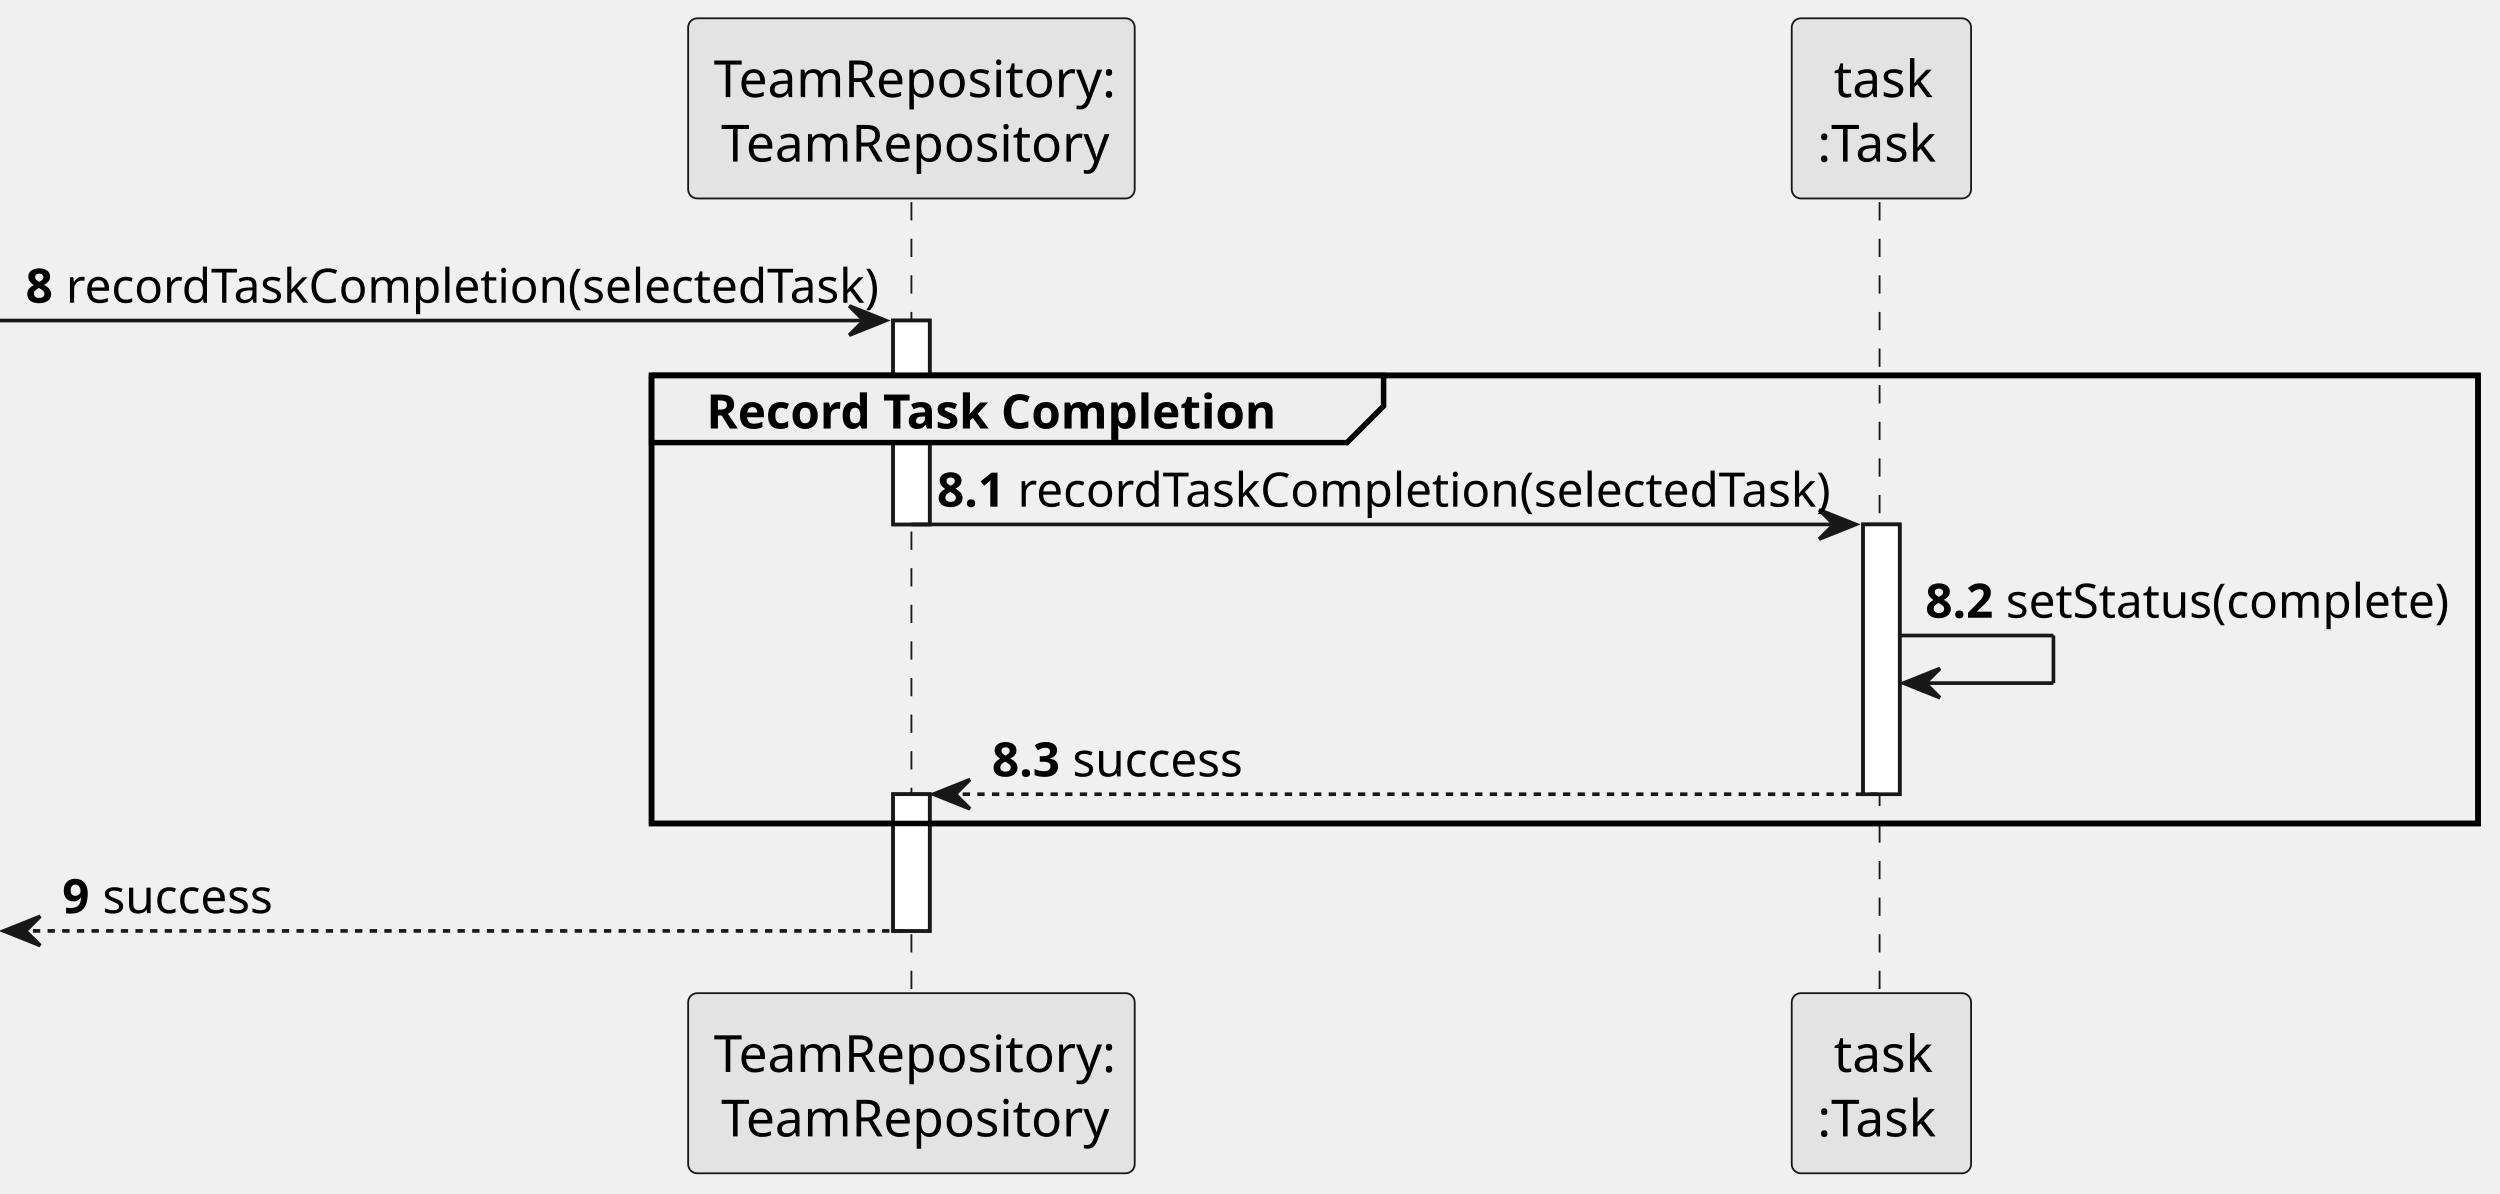
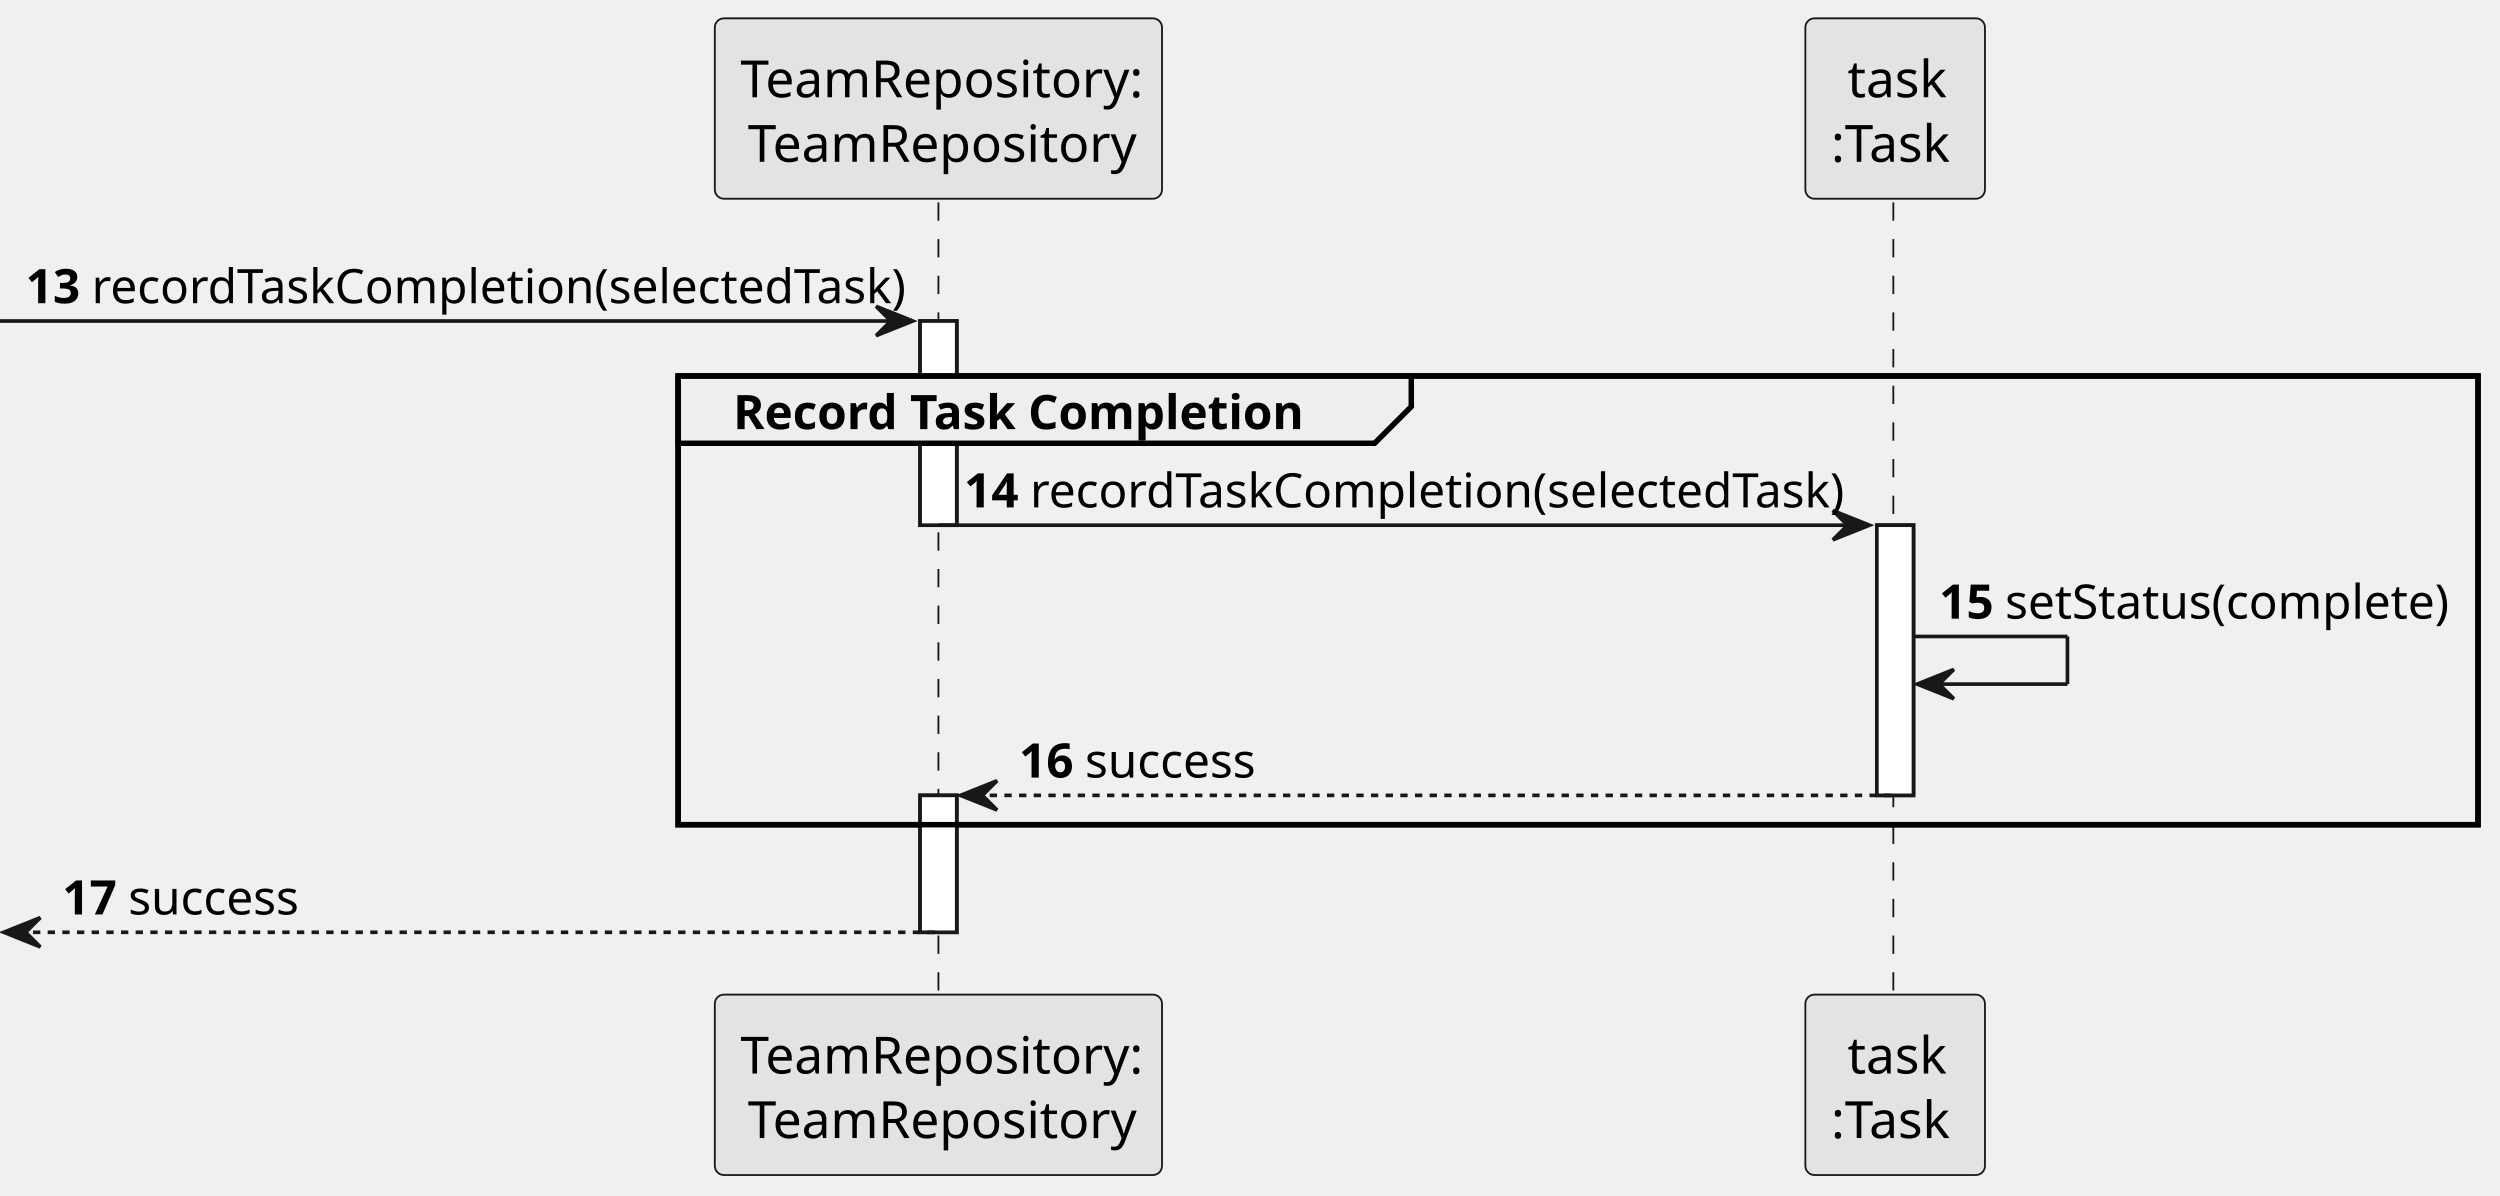
- <svg xmlns="http://www.w3.org/2000/svg" contentStyleType="text/css" height="326px" preserveAspectRatio="none" style="width:683px;height:326px;background:#FFFFFF;" version="1.1" viewBox="0 0 683 326" width="683px" zoomAndPan="magnify">
+ <svg xmlns="http://www.w3.org/2000/svg" contentStyleType="text/css" height="326px" preserveAspectRatio="none" style="width:682px;height:326px;background:#FFFFFF;" version="1.1" viewBox="0 0 682 326" width="682px" zoomAndPan="magnify">
  <defs />
  <g>
-     <rect fill="#FFFFFF" height="55.703" style="stroke:#181818;stroke-width:1.0;" width="10" x="244" y="87.57" />
-     <rect fill="#FFFFFF" height="37.352" style="stroke:#181818;stroke-width:1.0;" width="10" x="244" y="216.977" />
-     <rect fill="#FFFFFF" height="73.703" style="stroke:#181818;stroke-width:1.0;" width="10" x="509" y="143.273" />
-     <rect fill="none" height="122.406" style="stroke:#000000;stroke-width:1.5;" width="499" x="178" y="102.57" />
-     <line style="stroke:#181818;stroke-width:0.5;stroke-dasharray:5.0,5.0;" x1="249" x2="249" y1="55.219" y2="272.328" />
-     <line style="stroke:#181818;stroke-width:0.5;stroke-dasharray:5.0,5.0;" x1="513.5" x2="513.5" y1="55.219" y2="272.328" />
-     <rect fill="#E3E3E3" height="49.219" rx="2.5" ry="2.5" style="stroke:#181818;stroke-width:0.5;" width="122" x="188" y="5" />
-     <text fill="#000000" font-family="sans-serif" font-size="14" lengthAdjust="spacing" textLength="108" x="195" y="26.533">TeamRepository:</text>
-     <text fill="#000000" font-family="sans-serif" font-size="14" lengthAdjust="spacing" textLength="104" x="197" y="44.143">TeamRepository</text>
-     <rect fill="#E3E3E3" height="49.219" rx="2.5" ry="2.5" style="stroke:#181818;stroke-width:0.5;" width="122" x="188" y="271.328" />
-     <text fill="#000000" font-family="sans-serif" font-size="14" lengthAdjust="spacing" textLength="108" x="195" y="292.861">TeamRepository:</text>
-     <text fill="#000000" font-family="sans-serif" font-size="14" lengthAdjust="spacing" textLength="104" x="197" y="310.471">TeamRepository</text>
-     <rect fill="#E3E3E3" height="49.219" rx="2.5" ry="2.5" style="stroke:#181818;stroke-width:0.5;" width="49" x="489.5" y="5" />
-     <text fill="#000000" font-family="sans-serif" font-size="14" lengthAdjust="spacing" textLength="26" x="501" y="26.533">task</text>
-     <text fill="#000000" font-family="sans-serif" font-size="14" lengthAdjust="spacing" textLength="35" x="496.5" y="44.143">:Task</text>
-     <rect fill="#E3E3E3" height="49.219" rx="2.5" ry="2.5" style="stroke:#181818;stroke-width:0.5;" width="49" x="489.5" y="271.328" />
-     <text fill="#000000" font-family="sans-serif" font-size="14" lengthAdjust="spacing" textLength="26" x="501" y="292.861">task</text>
-     <text fill="#000000" font-family="sans-serif" font-size="14" lengthAdjust="spacing" textLength="35" x="496.5" y="310.471">:Task</text>
-     <rect fill="#FFFFFF" height="55.703" style="stroke:#181818;stroke-width:1.0;" width="10" x="244" y="87.57" />
-     <rect fill="#FFFFFF" height="37.352" style="stroke:#181818;stroke-width:1.0;" width="10" x="244" y="216.977" />
-     <rect fill="#FFFFFF" height="73.703" style="stroke:#181818;stroke-width:1.0;" width="10" x="509" y="143.273" />
-     <polygon fill="#181818" points="232,83.57,242,87.57,232,91.57,236,87.57" style="stroke:#181818;stroke-width:1.0;" />
-     <line style="stroke:#181818;stroke-width:1.0;" x1="0" x2="238" y1="87.57" y2="87.57" />
-     <text fill="#000000" font-family="sans-serif" font-size="13" font-weight="bold" lengthAdjust="spacing" textLength="7" x="7" y="82.714">8</text>
-     <text fill="#000000" font-family="sans-serif" font-size="13" lengthAdjust="spacing" textLength="214" x="18" y="82.714">recordTaskCompletion(selectedTask)</text>
-     <path d="M178,102.57 L378,102.57 L378,110.922 L368,120.922 L178,120.922 L178,102.57 " fill="#EEEEEE" style="stroke:#000000;stroke-width:1.5;" />
-     <rect fill="none" height="122.406" style="stroke:#000000;stroke-width:1.5;" width="499" x="178" y="102.57" />
-     <text fill="#000000" font-family="sans-serif" font-size="13" font-weight="bold" lengthAdjust="spacing" textLength="155" x="193" y="117.065">Record Task Completion</text>
-     <polygon fill="#181818" points="497,139.273,507,143.273,497,147.273,501,143.273" style="stroke:#181818;stroke-width:1.0;" />
-     <line style="stroke:#181818;stroke-width:1.0;" x1="249" x2="503" y1="143.273" y2="143.273" />
-     <text fill="#000000" font-family="sans-serif" font-size="13" font-weight="bold" lengthAdjust="spacing" textLength="18" x="256" y="138.417">8.1</text>
-     <text fill="#000000" font-family="sans-serif" font-size="13" lengthAdjust="spacing" textLength="214" x="278" y="138.417">recordTaskCompletion(selectedTask)</text>
-     <line style="stroke:#181818;stroke-width:1.0;" x1="519" x2="561" y1="173.625" y2="173.625" />
-     <line style="stroke:#181818;stroke-width:1.0;" x1="561" x2="561" y1="173.625" y2="186.625" />
-     <line style="stroke:#181818;stroke-width:1.0;" x1="520" x2="561" y1="186.625" y2="186.625" />
-     <polygon fill="#181818" points="530,182.625,520,186.625,530,190.625,526,186.625" style="stroke:#181818;stroke-width:1.0;" />
-     <text fill="#000000" font-family="sans-serif" font-size="13" font-weight="bold" lengthAdjust="spacing" textLength="18" x="526" y="168.769">8.2</text>
-     <text fill="#000000" font-family="sans-serif" font-size="13" lengthAdjust="spacing" textLength="117" x="548" y="168.769">setStatus(complete)</text>
-     <polygon fill="#181818" points="265,212.977,255,216.977,265,220.977,261,216.977" style="stroke:#181818;stroke-width:1.0;" />
-     <line style="stroke:#181818;stroke-width:1.0;stroke-dasharray:2.0,2.0;" x1="259" x2="513" y1="216.977" y2="216.977" />
-     <text fill="#000000" font-family="sans-serif" font-size="13" font-weight="bold" lengthAdjust="spacing" textLength="18" x="271" y="212.12">8.3</text>
-     <text fill="#000000" font-family="sans-serif" font-size="13" lengthAdjust="spacing" textLength="49" x="293" y="212.12">success</text>
+     <rect fill="#FFFFFF" height="55.703" style="stroke:#181818;stroke-width:1.0;" width="10" x="251" y="87.57" />
+     <rect fill="#FFFFFF" height="37.352" style="stroke:#181818;stroke-width:1.0;" width="10" x="251" y="216.977" />
+     <rect fill="#FFFFFF" height="73.703" style="stroke:#181818;stroke-width:1.0;" width="10" x="512" y="143.273" />
+     <rect fill="none" height="122.406" style="stroke:#000000;stroke-width:1.5;" width="491" x="185" y="102.57" />
+     <line style="stroke:#181818;stroke-width:0.5;stroke-dasharray:5.0,5.0;" x1="256" x2="256" y1="55.219" y2="272.328" />
+     <line style="stroke:#181818;stroke-width:0.5;stroke-dasharray:5.0,5.0;" x1="516.5" x2="516.5" y1="55.219" y2="272.328" />
+     <rect fill="#E3E3E3" height="49.219" rx="2.5" ry="2.5" style="stroke:#181818;stroke-width:0.5;" width="122" x="195" y="5" />
+     <text fill="#000000" font-family="sans-serif" font-size="14" lengthAdjust="spacing" textLength="108" x="202" y="26.533">TeamRepository:</text>
+     <text fill="#000000" font-family="sans-serif" font-size="14" lengthAdjust="spacing" textLength="104" x="204" y="44.143">TeamRepository</text>
+     <rect fill="#E3E3E3" height="49.219" rx="2.5" ry="2.5" style="stroke:#181818;stroke-width:0.5;" width="122" x="195" y="271.328" />
+     <text fill="#000000" font-family="sans-serif" font-size="14" lengthAdjust="spacing" textLength="108" x="202" y="292.861">TeamRepository:</text>
+     <text fill="#000000" font-family="sans-serif" font-size="14" lengthAdjust="spacing" textLength="104" x="204" y="310.471">TeamRepository</text>
+     <rect fill="#E3E3E3" height="49.219" rx="2.5" ry="2.5" style="stroke:#181818;stroke-width:0.5;" width="49" x="492.5" y="5" />
+     <text fill="#000000" font-family="sans-serif" font-size="14" lengthAdjust="spacing" textLength="26" x="504" y="26.533">task</text>
+     <text fill="#000000" font-family="sans-serif" font-size="14" lengthAdjust="spacing" textLength="35" x="499.5" y="44.143">:Task</text>
+     <rect fill="#E3E3E3" height="49.219" rx="2.5" ry="2.5" style="stroke:#181818;stroke-width:0.5;" width="49" x="492.5" y="271.328" />
+     <text fill="#000000" font-family="sans-serif" font-size="14" lengthAdjust="spacing" textLength="26" x="504" y="292.861">task</text>
+     <text fill="#000000" font-family="sans-serif" font-size="14" lengthAdjust="spacing" textLength="35" x="499.5" y="310.471">:Task</text>
+     <rect fill="#FFFFFF" height="55.703" style="stroke:#181818;stroke-width:1.0;" width="10" x="251" y="87.57" />
+     <rect fill="#FFFFFF" height="37.352" style="stroke:#181818;stroke-width:1.0;" width="10" x="251" y="216.977" />
+     <rect fill="#FFFFFF" height="73.703" style="stroke:#181818;stroke-width:1.0;" width="10" x="512" y="143.273" />
+     <polygon fill="#181818" points="239,83.57,249,87.57,239,91.57,243,87.57" style="stroke:#181818;stroke-width:1.0;" />
+     <line style="stroke:#181818;stroke-width:1.0;" x1="0" x2="245" y1="87.57" y2="87.57" />
+     <text fill="#000000" font-family="sans-serif" font-size="13" font-weight="bold" lengthAdjust="spacing" textLength="14" x="7" y="82.714">13</text>
+     <text fill="#000000" font-family="sans-serif" font-size="13" lengthAdjust="spacing" textLength="214" x="25" y="82.714">recordTaskCompletion(selectedTask)</text>
+     <path d="M185,102.57 L385,102.57 L385,110.922 L375,120.922 L185,120.922 L185,102.57 " fill="#EEEEEE" style="stroke:#000000;stroke-width:1.5;" />
+     <rect fill="none" height="122.406" style="stroke:#000000;stroke-width:1.5;" width="491" x="185" y="102.57" />
+     <text fill="#000000" font-family="sans-serif" font-size="13" font-weight="bold" lengthAdjust="spacing" textLength="155" x="200" y="117.065">Record Task Completion</text>
+     <polygon fill="#181818" points="500,139.273,510,143.273,500,147.273,504,143.273" style="stroke:#181818;stroke-width:1.0;" />
+     <line style="stroke:#181818;stroke-width:1.0;" x1="256" x2="506" y1="143.273" y2="143.273" />
+     <text fill="#000000" font-family="sans-serif" font-size="13" font-weight="bold" lengthAdjust="spacing" textLength="14" x="263" y="138.417">14</text>
+     <text fill="#000000" font-family="sans-serif" font-size="13" lengthAdjust="spacing" textLength="214" x="281" y="138.417">recordTaskCompletion(selectedTask)</text>
+     <line style="stroke:#181818;stroke-width:1.0;" x1="522" x2="564" y1="173.625" y2="173.625" />
+     <line style="stroke:#181818;stroke-width:1.0;" x1="564" x2="564" y1="173.625" y2="186.625" />
+     <line style="stroke:#181818;stroke-width:1.0;" x1="523" x2="564" y1="186.625" y2="186.625" />
+     <polygon fill="#181818" points="533,182.625,523,186.625,533,190.625,529,186.625" style="stroke:#181818;stroke-width:1.0;" />
+     <text fill="#000000" font-family="sans-serif" font-size="13" font-weight="bold" lengthAdjust="spacing" textLength="14" x="529" y="168.769">15</text>
+     <text fill="#000000" font-family="sans-serif" font-size="13" lengthAdjust="spacing" textLength="117" x="547" y="168.769">setStatus(complete)</text>
+     <polygon fill="#181818" points="272,212.977,262,216.977,272,220.977,268,216.977" style="stroke:#181818;stroke-width:1.0;" />
+     <line style="stroke:#181818;stroke-width:1.0;stroke-dasharray:2.0,2.0;" x1="266" x2="516" y1="216.977" y2="216.977" />
+     <text fill="#000000" font-family="sans-serif" font-size="13" font-weight="bold" lengthAdjust="spacing" textLength="14" x="278" y="212.12">16</text>
+     <text fill="#000000" font-family="sans-serif" font-size="13" lengthAdjust="spacing" textLength="49" x="296" y="212.12">success</text>
    <polygon fill="#181818" points="11,250.328,1,254.328,11,258.328,7,254.328" style="stroke:#181818;stroke-width:1.0;" />
-     <line style="stroke:#181818;stroke-width:1.0;stroke-dasharray:2.0,2.0;" x1="5" x2="248" y1="254.328" y2="254.328" />
-     <text fill="#000000" font-family="sans-serif" font-size="13" font-weight="bold" lengthAdjust="spacing" textLength="7" x="17" y="249.472">9</text>
-     <text fill="#000000" font-family="sans-serif" font-size="13" lengthAdjust="spacing" textLength="49" x="28" y="249.472">success</text>
+     <line style="stroke:#181818;stroke-width:1.0;stroke-dasharray:2.0,2.0;" x1="5" x2="255" y1="254.328" y2="254.328" />
+     <text fill="#000000" font-family="sans-serif" font-size="13" font-weight="bold" lengthAdjust="spacing" textLength="14" x="17" y="249.472">17</text>
+     <text fill="#000000" font-family="sans-serif" font-size="13" lengthAdjust="spacing" textLength="49" x="35" y="249.472">success</text>
  </g>
</svg>
